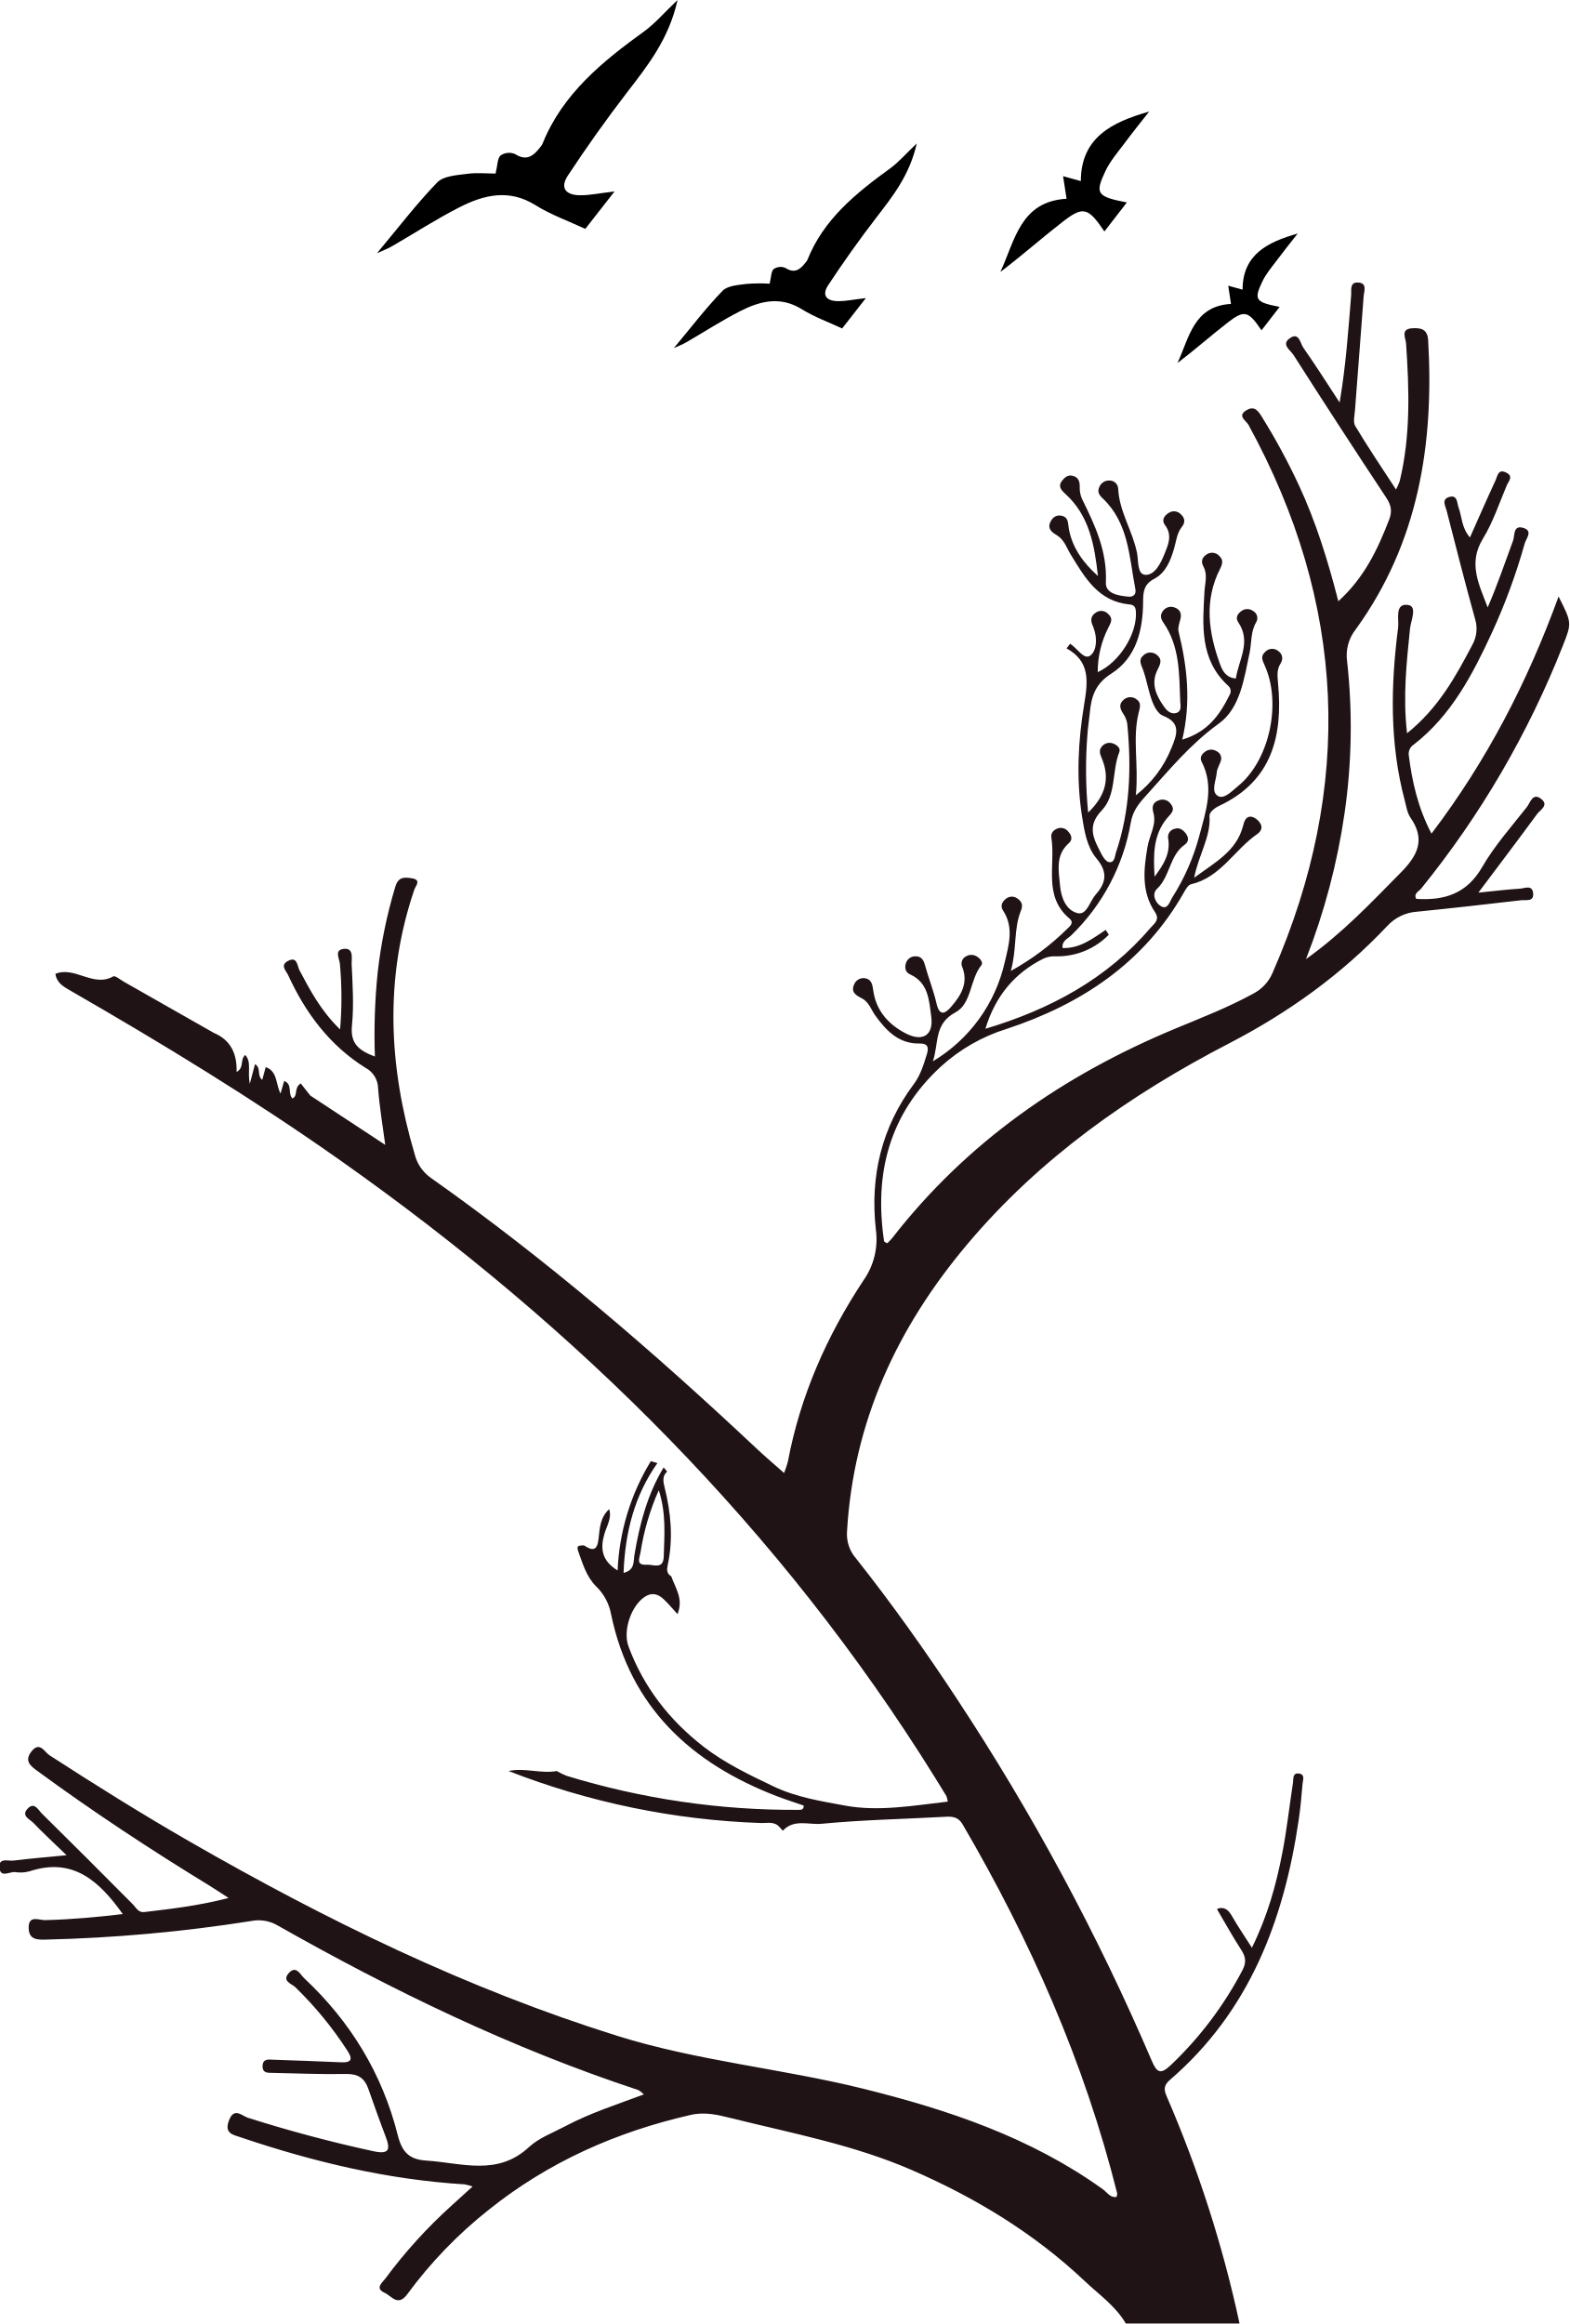
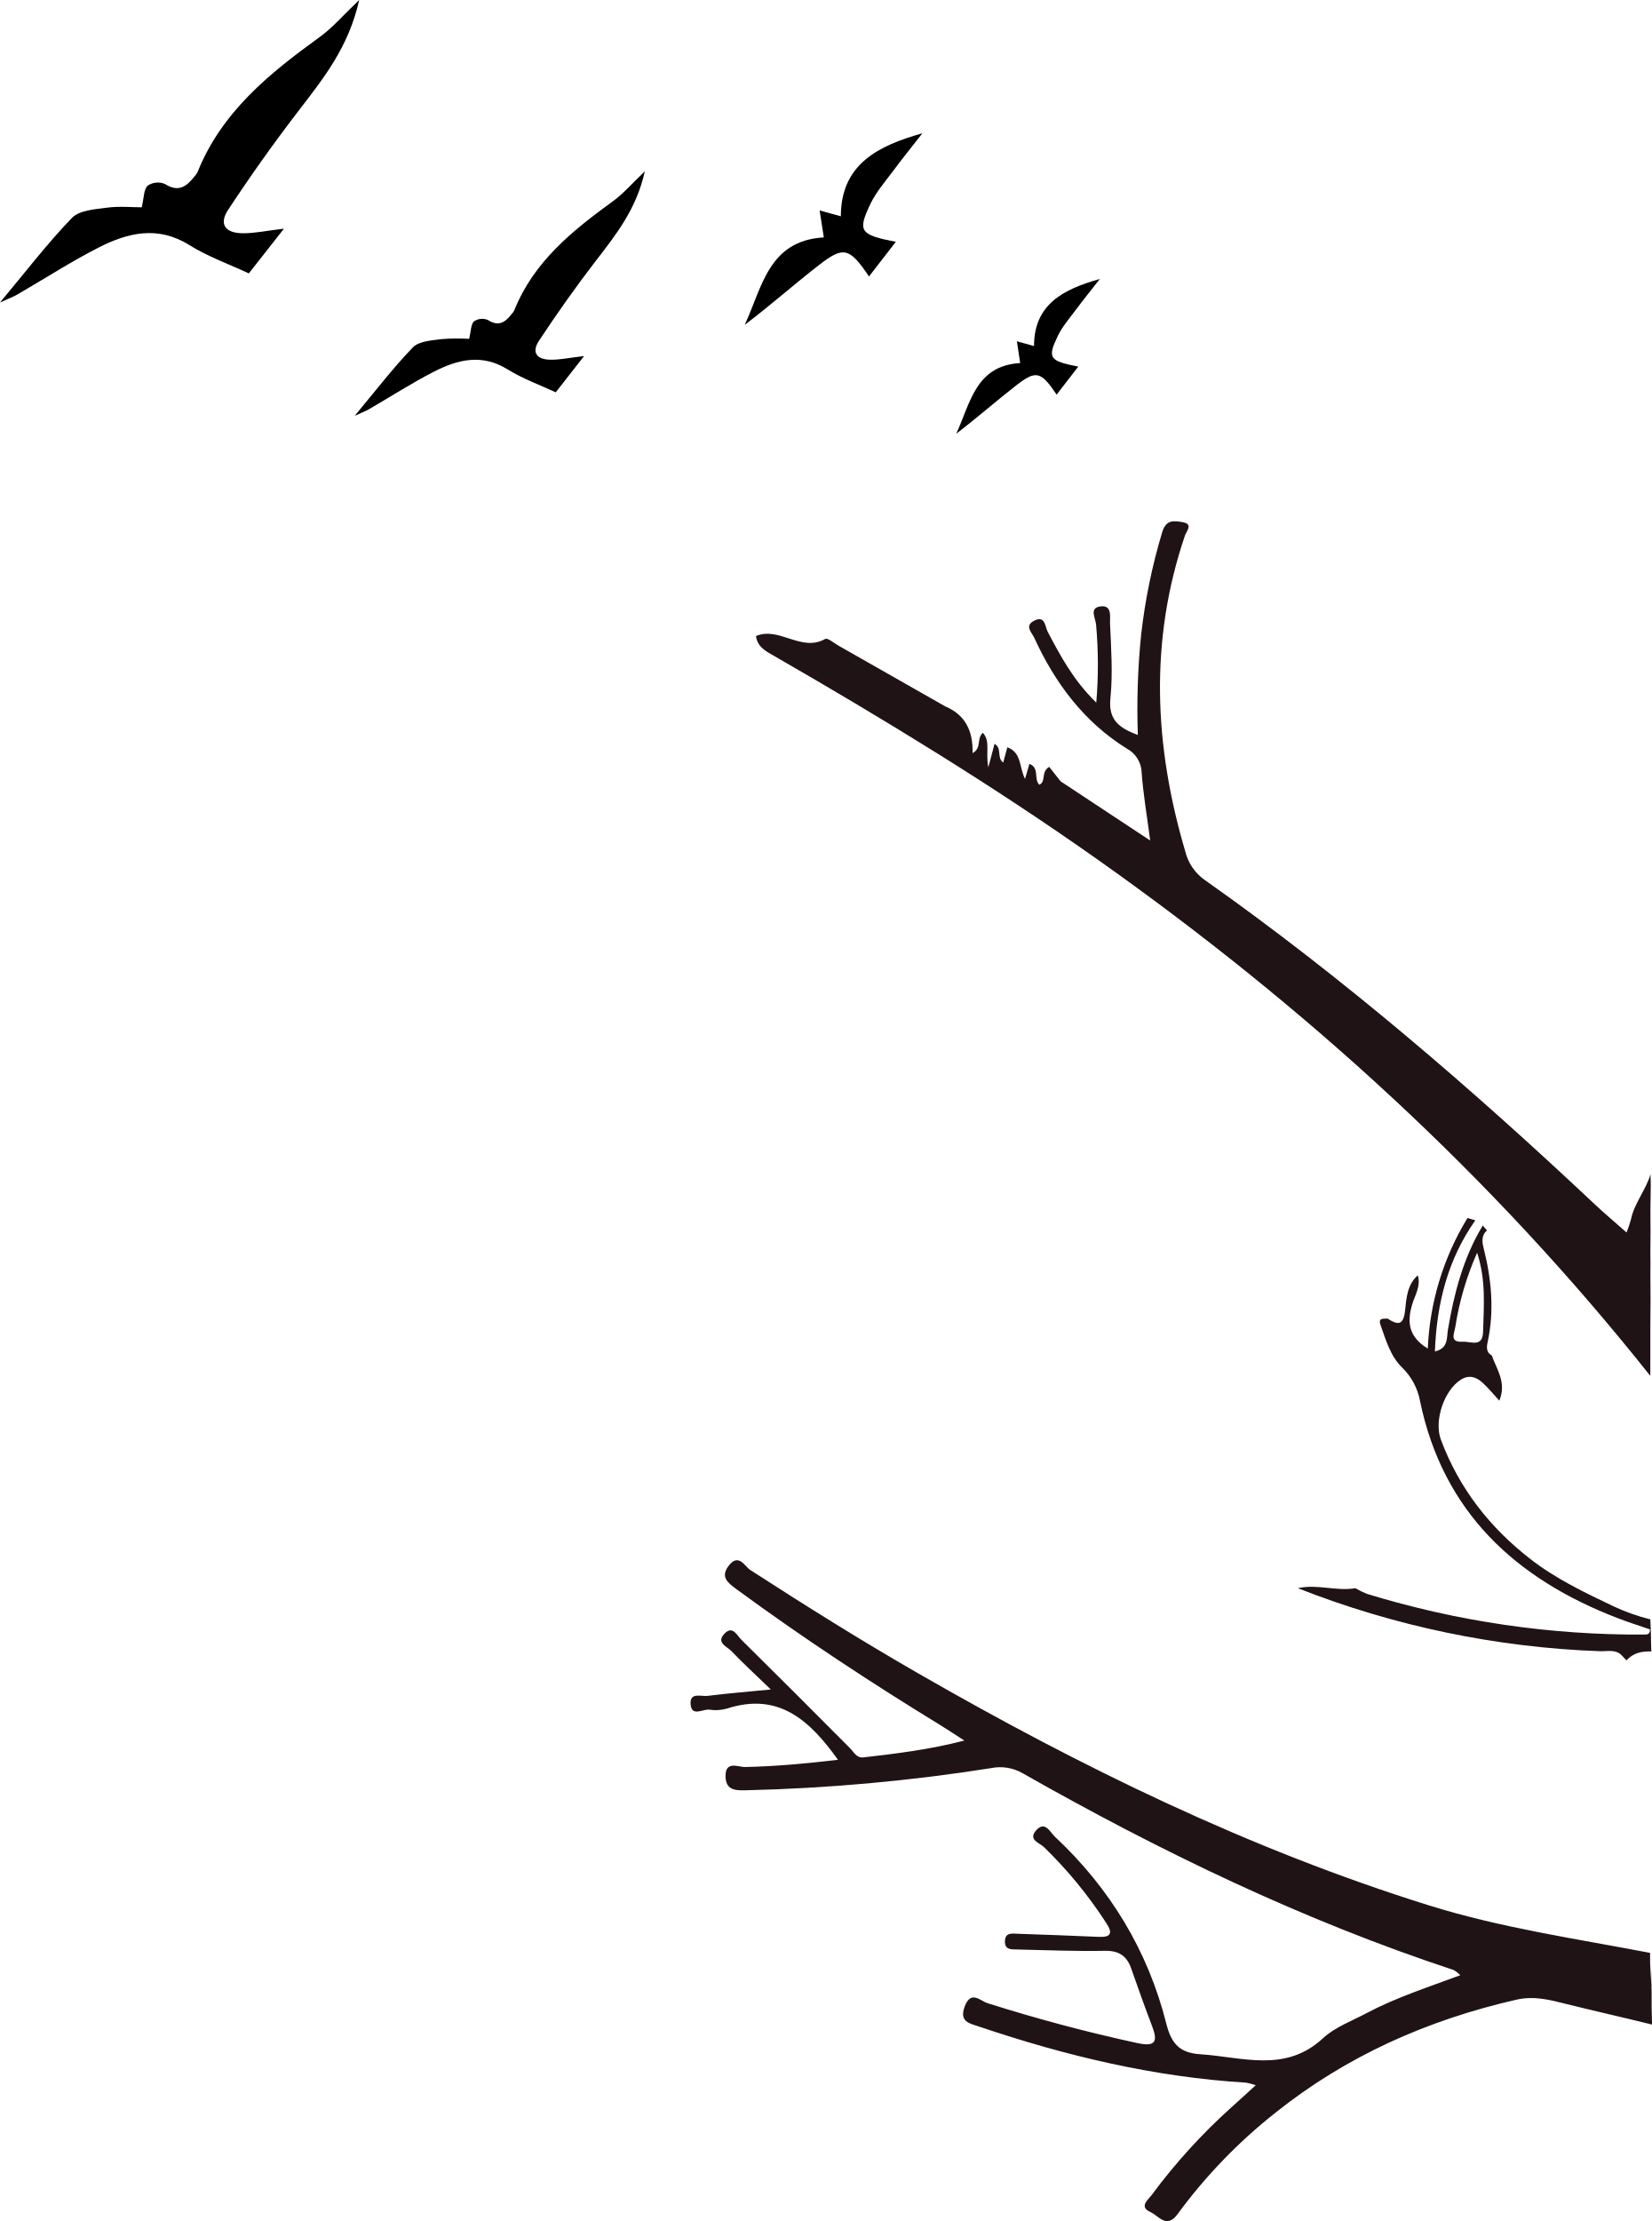
- <svg xmlns="http://www.w3.org/2000/svg" id="Layer_1" data-name="Layer 1" viewBox="0 0 568.83 842.24">
+ <svg xmlns="http://www.w3.org/2000/svg" id="Layer_1" data-name="Layer 1" viewBox="0 0 501.23 673.8">
  <defs>
    <style>.cls-1{fill:#201315;}</style>
  </defs>
-   <path d="M1586.44,2298.16c-3.18,14.21-10.78,23.71-18.26,33.43s-14.72,19.9-21.52,30.23c-2.91,4.41-.82,7.17,4.74,7.1,3.35,0,6.68-.73,12.2-1.38L1553,2381.11c-6-2.81-12.44-5.08-18.07-8.6-9.61-6-18.71-3.73-27.58.79-8.39,4.28-16.33,9.43-24.49,14.15-1.32.77-2.78,1.3-5.37,2.49,7.78-9.31,14.36-17.93,21.85-25.68,2.25-2.32,7-2.6,10.65-3.09s7.56-.11,10.5-0.11c0.72-3,.62-5.43,1.8-6.56a5.49,5.49,0,0,1,5.23-.52c4.23,2.71,6.71.66,9.12-2.44a5,5,0,0,0,.78-1.11c7.3-18.29,21.84-30,37.13-41.06C1578.38,2306.55,1581.58,2302.78,1586.44,2298.16Z" transform="translate(-1340.87 -2298.16)" />
-   <path d="M1757.35,2338.6c-3,3.85-6.1,7.66-9,11.58-2.41,3.22-5.12,6.35-6.82,9.94-3.9,8.22-3.17,9.29,7.75,11.41l-8.14,10.51c-5.91-8.76-7.7-9.26-15.14-3.49-7.61,5.9-14.83,12.32-22.57,18.17,5.3-11.35,7.18-25.55,24-26.53l-1.27-8.18,6.44,1.78C1732.63,2348,1743.9,2342.4,1757.35,2338.6Z" transform="translate(-1340.87 -2298.16)" />
-   <path d="M1673.13,2350.14c-2.57,11.48-8.71,19.16-14.75,27s-11.89,16.08-17.38,24.42c-2.35,3.57-.67,5.79,3.83,5.74,2.7,0,5.4-.59,9.86-1.11l-8.6,11c-4.87-2.27-10-4.11-14.6-6.95-7.76-4.84-15.12-3-22.28.64-6.77,3.46-13.19,7.62-19.78,11.43-1.07.62-2.24,1.05-4.34,2,6.29-7.52,11.6-14.49,17.65-20.75,1.81-1.88,5.63-2.1,8.6-2.5a60.3,60.3,0,0,1,8.48-.09c0.58-2.4.5-4.38,1.45-5.3a4.43,4.43,0,0,1,4.23-.42c3.42,2.19,5.42.54,7.37-2a4,4,0,0,0,.63-0.9c5.89-14.77,17.64-24.2,30-33.17C1666.61,2356.91,1669.2,2353.86,1673.13,2350.14Z" transform="translate(-1340.87 -2298.16)" />
-   <path d="M1811.19,2382.8c-2.44,3.11-4.93,6.19-7.29,9.36-1.94,2.6-4.14,5.13-5.51,8-3.15,6.64-2.56,7.5,6.26,9.22l-6.57,8.49c-4.78-7.07-6.22-7.48-12.23-2.82s-12,9.95-18.23,14.68c4.28-9.17,5.8-20.64,19.4-21.43l-1-6.6,5.2,1.44C1791.22,2390.37,1800.33,2385.87,1811.19,2382.8Z" transform="translate(-1340.87 -2298.16)" />
-   <path class="cls-1" d="M1360.76,2651.16c7.13-3.1,13.82,5,21.13.86,0.72-.41,2.65,1.27,4,2l32.5,18.48c6.12,2.58,8.42,7.57,8.23,14.13,2.86-1.5,1.14-4.45,3.13-6.14,2.36,2.59.76,5.83,1.65,10.47l1.89-7.14c2.41,1.43.55,4.11,2.63,5.7l1.25-4.64c4.33,1.54,3.56,6,5.37,9.59l1.33-4.57c3.16,1.28,1.18,4.52,3,6.34,2.13-.95.38-3.8,3-5.43l3.46,4.39,27.16,17.87c-1-7.47-2.1-14-2.59-20.55a8.49,8.49,0,0,0-4.55-7.36c-13-8.11-21.76-19.89-28.06-33.63-0.7-1.53-3-3.51-.14-5.07,3.51-1.91,3.41,1.73,4.25,3.31,3.89,7.32,7.71,14.64,14.73,21.46a135.53,135.53,0,0,0-.06-23.68c-0.16-2-2.15-5,1.24-5.49,3.79-.56,3,3.28,3,5.24,0.34,7.51.86,15.11,0.12,22.56-0.65,6.55,2.52,9,8.31,11.2a224.45,224.45,0,0,1,1-30.4,176.18,176.18,0,0,1,6.41-31.17c1.14-3.8,3.55-3.42,6.15-3,3.35,0.57,1.18,2.8.76,4-10.9,32-9.37,64,.11,96a14.86,14.86,0,0,0,5.81,8.51c42.08,29.7,81,63.24,118.45,98.46,3,2.8,6.12,5.43,9.62,8.53a38.13,38.13,0,0,0,1.36-4.07c4.49-23.86,14.11-45.65,27.42-65.76a25.84,25.84,0,0,0,4.47-18.47c-2.14-19.19,2.08-37,13.78-52.67,2.45-3.28,3.56-7.1,4.74-10.9,0.7-2.26.4-3.84-2.64-3.78-7.55.15-12.07-4.6-16.09-10.17-1.53-2.12-2.27-4.86-4.83-6.2-2-1-4.12-2.16-2.85-5a3.65,3.65,0,0,1,3.72-2.32c2.8,0.33,2.93,2.52,3.3,4.88,1.11,7.1,5.61,12,11.72,15.15,6.29,3.22,10.15.53,9.22-6.19-0.8-5.84-1-12.18-7.63-15.19-1.72-.78-2-2.25-1.59-3.9a3.52,3.52,0,0,1,3.44-2.66c2.09-.1,3,1.22,3.52,3.2,1.28,4.66,3.11,9.19,4.18,13.89s3.1,3.73,5.24,1.27c3.57-4.1,6.39-8.59,4.11-14.45a2.93,2.93,0,0,1,1.43-3.94,3.69,3.69,0,0,1,3.79.06c1.23,0.7,2.46,2.23,1.68,3.2-4.22,5.23-3.45,13.9-9.41,17.1-7.84,4.2-5.94,11.2-8.16,17.71a56.28,56.28,0,0,0,26.07-36c1.46-6.17,3.37-12.54-.63-18.63-1-1.55-.5-3,0.85-4.1a3.36,3.36,0,0,1,4.29-.31c1.64,1.1,2.18,2.41,1.32,4.51-2.68,6.58-1.39,13.69-3.64,21.78a92.58,92.58,0,0,0,20.36-15.18c1-1,2.72-2.25.88-3.8-9.66-8.14-4.94-19.46-6.56-29.36-0.28-1.71.93-2.91,2.59-3.4a3.42,3.42,0,0,1,3.55,1.26c1.2,1.26,1.65,2.91.26,4.13-5,4.38-3.74,10-3.25,15.43,0.4,4.42,2.19,9,6.44,10,3.3,0.71,4.34-4.32,6.46-6.72,3.76-4.24,4.54-8.09.33-13.1-3.52-4.19-4.44-10-5.3-15.54-2.08-13.52-1.39-27,.82-40.37,1.37-8.27,2.22-15.51-6.38-20.24l1.26-1.66c2.58,1.47,5,6,7.34,4.26s2.6-6.35,1.21-9.94a6.48,6.48,0,0,0-.21-0.63c-1-2-1-3.81,1.18-5.11a3.38,3.38,0,0,1,4.26.58c2,1.71,1,3.21,0,5.19a35.22,35.22,0,0,0-3.75,15.92c8-3.63,14.4-14.13,13.83-22-0.12-1.67-.71-2.38-2.29-2.53-11.31-1.06-16.2-9.72-21.32-18.08-1.49-2.43-2.31-5.33-4.94-6.94-1.78-1.09-3.54-2.26-2.52-4.69,0.73-1.75,2.19-2.9,4.21-2.43,2.52,0.58,2.19,2.66,2.56,4.69,1.26,7,5.31,12.45,10.55,17.14-1.25-11.13-3.08-21.94-11.94-29.88-1.48-1.33-2.52-2.69-1.17-4.51,0.9-1.21,2.12-2.38,3.92-1.94,2.08,0.51,2.63,2,2.59,4a9.92,9.92,0,0,0,.85,4.45c4.73,9.56,9.15,19,8.62,30.26-0.19,4,4.55,4.76,8.11,5.1,1.84,0.17,3-.8,2.56-2.85-2.23-11.56-2.39-23.89-11.87-32.81-1.24-1.17-2-2.37-1.16-4.08a3.7,3.7,0,0,1,3.69-2.34,3.08,3.08,0,0,1,3.13,2.9c0.38,8.38,5.29,15.41,6.85,23.44,0.55,2.85,0,7.68,3,7.83,3.35,0.17,5.49-4,6.85-7.35s3.08-6.94.29-10.65c-1.35-1.78-.38-3.38,1.33-4.44a3.4,3.4,0,0,1,4.29.4c1.57,1.37,1.83,3,.48,4.66-1.87,2.36-2.06,5.31-2.88,8.05-1.29,4.3-3,8.63-7.17,10.8-3.65,1.92-4,4.6-4,8.15-0.05,10.37-2.4,20.39-11.57,26.22-5.78,3.67-7.19,8.27-7.74,14.08-0.25,2.65-.7,5.28-0.87,7.93a160.94,160.94,0,0,0,.26,28.31c6.47-6.21,7.92-12.55,4.94-19.65-0.65-1.55-1.16-2.91,0-4.27a3.58,3.58,0,0,1,4.22-1.06c1.33,0.51,2.66,1.69,2.15,3-2.79,7-1,15.62-6.45,21.28-5.67,5.91-2.59,10.71.1,16,0.57,1.1,1.69,2.58,2.67,2.67,2,0.19,2-2.06,2.41-3.37,5.17-15.19,5.66-30.83,4.15-46.62a8.48,8.48,0,0,0-1.4-3.67c-1.23-1.87-1.87-3.61.14-5.25a3.61,3.61,0,0,1,4.35-.28c2.15,1.31,1.53,3,1,5.14-2.29,9.42.11,18.88-1,29.81a40.8,40.8,0,0,0,12.94-17.21c1.87-4.63,3.68-9-3.1-11.6-1.73-.66-3.14-3.19-3.88-5.17-1.39-3.7-2-7.71-3.32-11.43-0.72-2-1.85-3.66.14-5.33a3.63,3.63,0,0,1,4.89-.09c2,1.59,1.24,3.32.23,5.29-2.57,5-.55,9.44,2.39,13.53,1,1.44,2.55,2.81,4.48,2.15s1.39-2.63,1.33-4.07c-0.4-9.9-.09-20-6.13-28.66-1-1.46-1.23-2.83-.11-4.24a3.57,3.57,0,0,1,4.18-1.23c1.93,0.68,2.65,2.13,2.12,4.22-0.38,1.48-1,3.14-.67,4.5,3.12,12.7,4.6,25.47,1.33,39.18,9.3-2.81,13.6-9,17.11-16.11a2.6,2.6,0,0,0-.58-3.52c-10.28-9.5-9.13-21.87-8.47-34.08,0.17-3.06,1.24-6.09-.42-9.1-1-1.86-.37-3.45,1.46-4.47a3.49,3.49,0,0,1,4.28.66c1.58,1.43,1.26,2.9.33,4.73-5.86,11.49-4.18,23.11,0,34.57,0.8,2.17,2.08,4.92,5.72,5.15,1.06-6.85,5.68-13.31.85-20.4-1.1-1.61-.17-3.08,1.11-4a3.6,3.6,0,0,1,4.38,0,2.91,2.91,0,0,1,1,4.07c-2,3.41-1.58,7.31-2.35,11-2,9.39-3.41,20.11-11.16,25.69-10.46,7.52-18.19,17.07-26.59,26.33-2.66,2.93-4.61,5.53-5.29,9.41a74.46,74.46,0,0,1-21.61,41c-1.25,1.23-3.49,2-3.15,4.6,6.32,0.2,10.88-3.43,15.65-6.58l1.12,1.75a26.09,26.09,0,0,1-19.11,7.84,9.52,9.52,0,0,0-4.5.78c-10.43,5.18-17.48,13.5-21.12,25.47,23.38-7,44-18,59.91-36.65,1.3-1.52,3.43-2.82,1.55-5.63-5-7.4-4.1-15.52-2.69-23.76,0.7-4.09,3.33-7.92,2.12-12.24-0.69-2.45-.07-3.91,2.23-4.62a3.63,3.63,0,0,1,4.1,1.47c1.71,2.21.07,3.43-1.28,5-5.29,6.25-5.05,13.75-4.62,21.29,3.11-4.13,5.84-8.3,4.93-13.77a3,3,0,0,1,2.31-3.55c1.75-.61,3,0.34,4,1.58,1.15,1.4,1.24,3.07-.25,4.11-5.64,3.93-5.3,11.52-10.11,16.06-2.06,1.94-.55,5.17,1.48,6.32,2.43,1.38,3.13-1.75,4.06-3.22a79.77,79.77,0,0,0,9.82-22.43c2.35-8.85,5.5-17.7.79-26.79-0.73-1.42,0-2.62,1.12-3.47a3.65,3.65,0,0,1,4.35-.28,2.86,2.86,0,0,1,1.56,3.33c-0.42,1.48-1.43,2.88-1.53,4.35-0.2,2.93-2.26,6.91.42,8.53,2.22,1.34,5.12-1.81,7.3-3.59,11.33-9.21,15.92-30,9.61-43.82-0.82-1.8-1.48-3.22.13-4.73a3.51,3.51,0,0,1,4.83-.41c1.68,1.24,1.84,3,.75,4.7-1.4,2.24-1,4.59-.82,7.06,1.78,19-2.16,35.39-21.34,44.37-1.72.8-3.6,2.34-3.51,3.71,0.51,7.52-3.85,13.77-5.57,22.35,7.81-5.73,15.26-9.64,17.69-18.63,0.43-1.58.88-3.83,3.23-3.47a5.31,5.31,0,0,1,3,2.29c1,1.5.38,3-1.08,4-8.27,5.69-13.25,15.71-24,18.18-1,.23-1.89,1.8-2.52,2.92-14.46,25.55-37.23,40.56-64.27,49.48a63.3,63.3,0,0,0-23.8,13.62c-18.78,17.29-24.28,38.85-20.61,63.4a2.9,2.9,0,0,0,1.17.65,24.73,24.73,0,0,0,1.75-1.85c27.08-34.82,62-59,102.42-75.84,9.61-4,19.31-7.73,28.46-12.76a15.13,15.13,0,0,0,7-7.56q44.45-101.48-8.77-198.61c-0.81-1.47-4.24-3.2-.66-5.29,3-1.75,4.33.46,5.68,2.65a234.38,234.38,0,0,1,13.26,24.52c6.14,13.24,10.49,27.1,14.31,42.09,9.44-8.56,14.26-18.82,18.41-29.56,1.16-3,.78-5.2-1-7.91q-17.05-25.76-33.67-51.81c-1.12-1.74-4.53-3.76-1.38-6,3.41-2.47,3.82,1.76,4.92,3.33,4.57,6.52,8.82,13.26,13.19,19.92,2.28-13.36,3.15-26.16,4.19-38.94,0.14-1.69-.64-4.63,2.37-4.55,3.64,0.1,2.27,3.17,2.14,5.09-1,13.7-2.1,27.39-3.12,41.08-0.15,2-.78,4.4.09,5.85,4.56,7.6,9.53,15,14.77,23a25.24,25.24,0,0,0,1.33-3c4-16.47,3.44-33.15,2.32-49.87-0.13-2-2.15-5.29,2.16-5.56,3-.19,5.6.12,5.84,4.36,2.18,37.68-3.53,73.38-26.24,104.75a15.13,15.13,0,0,0-3.14,11.52,217.73,217.73,0,0,1-.9,55,239.4,239.4,0,0,1-14,53c13.59-9.73,23.83-20.72,34.39-31.4,6.09-6.16,9-11.93,3.5-19.85-1.21-1.74-1.53-4.13-2.1-6.27-5.52-20.7-5.1-41.68-2.39-62.67,0.37-2.9-1.38-8.83,3.53-8.18,3.59,0.47,1.06,5.67.76,8.69-1.22,12.23-2.61,24.44-1.06,37.82,11.3-9.06,17.56-20.42,23.64-32a11.93,11.93,0,0,0,1-9.47c-3.63-13-6.93-26.1-10.29-39.18-0.45-1.76-2-4.17,1-5s2.74,2.27,3.34,3.89c1.23,3.31,1,7.19,4.1,10.8,3.3-7.4,6.19-14.06,9.26-20.64,0.72-1.54.9-4.44,4-2.81,2.6,1.37.72,3.08,0.13,4.48-2.76,6.52-5,13.41-8.66,19.38-5.56,9-1.38,16.7,1.7,24.94,3.49-8,6.2-16.12,9.19-24.16,0.69-1.87-.07-5.9,3.86-4.62,3.42,1.11.88,3.84,0.38,5.59a219,219,0,0,1-11.9,32.38c-7,15.12-14.66,29.89-28.23,40.46a4,4,0,0,0-1.9,3.92c1.23,9.63,3.31,19,8.23,28.41,20.14-26.52,34.81-55,46.07-85.94,4.81,9.55,4.84,9.56,1.52,17.91a334.38,334.38,0,0,1-51.37,88c-0.83,1-2.76,1.74-1.76,3.68,10.14,0.65,18.28-1.78,23.87-11.46,4.51-7.81,10.65-14.69,16.25-21.83,1.24-1.58,2.13-5.47,5.31-2.83,2.69,2.25-.52,3.89-1.63,5.4-6.75,9.22-13.66,18.33-21.26,28.46,5.93-.59,10.5-1.16,15.08-1.44,1.71-.1,4.47-1.53,4.77,1.67s-2.61,2.32-4.36,2.53c-12.51,1.45-25,2.88-37.55,4.13a16.2,16.2,0,0,0-11,5.23c-16.55,17.58-35.85,31.41-57.33,42.53-35.87,18.59-68.56,41.56-94.82,72.75-25.38,30.13-41.3,64.26-43.61,104.11a13.26,13.26,0,0,0,3.18,9.67c12.93,16.33,25,33.3,36.45,50.7a834,834,0,0,1,70.79,131.41c1.92,4.51,3.27,5.09,7,1.55a131.6,131.6,0,0,0,25.89-34.32c1.44-2.71,1.24-4.77-.39-7.29-3.12-4.81-5.89-9.84-8.81-14.78l0.35-.31c2.67-.68,3.94.83,5.15,2.93,2.05,3.57,4.38,7,7.13,11.3,5.7-11.58,8.79-22.81,11-34.24,1.66-8.45,2.56-17,3.89-25.56,0.21-1.34-.25-3.63,2.13-3.33s1.45,2.4,1.33,3.77c-0.36,4.41-.76,8.82-1.41,13.19-5.38,36.41-17.91,69.33-46.69,94.11-2.46,2.12-2.08,3.8-1,6.25a439,439,0,0,1,26.27,82h-41.22c-3.7-6.33-9.74-10.5-14.89-15.37-18.37-17.35-39.69-30.28-62.85-40.32-20.88-9.05-43.11-13.23-65-18.66-4.94-1.22-9.65-2.45-14.92-1.25-27,6.16-51.62,17.07-73.29,34.43a158.91,158.91,0,0,0-29.44,30.52c-3.44,4.72-5.72.66-8.25-.48-3.64-1.64-.83-3.69.27-5.16a178.77,178.77,0,0,1,24.08-26.52c2.37-2.11,4.7-4.26,7.55-6.85a21.75,21.75,0,0,0-2.93-.77c-27.83-1.7-54.67-8.11-81-17-3-1-6.14-1.45-4.39-6.13,1.87-5,4.71-1.67,6.89-1q22.48,7.14,45.52,12.13c5.67,1.23,6.18-.62,4.42-5.23-2.21-5.78-4.27-11.62-6.33-17.46-1.34-3.82-3.75-5.38-8-5.31-8.85.16-17.72-.2-26.58-0.4-1.72,0-3.83.17-3.72-2.54s2.2-2.29,3.91-2.23c8.19,0.28,16.38.57,24.56,0.94,3.74,0.17,4.29-1.12,2.3-4.16a131.13,131.13,0,0,0-18.92-23.07c-1.32-1.27-4.87-2.17-2.45-5,2.72-3.18,4.3.48,5.72,1.8,16.75,15.67,28.29,34.63,33.87,56.83,1.58,6.28,4.27,8.83,10.37,9.22,12.71,0.82,25.72,5.74,37.16-4.87,3.63-3.37,8.7-5.21,13.2-7.6,8.95-4.75,18.61-7.84,28.46-11.52a9.27,9.27,0,0,0-2-1.57c-45.82-15.11-89-36-130.88-59.74a13.65,13.65,0,0,0-9.51-1.51,561.85,561.85,0,0,1-74.7,6.73c-3.4.09-5.79-.35-5.87-4.23-0.1-4.84,3.8-2.79,5.84-2.84,9.42-.22,18.75-1.07,28.28-2.19-8.58-12-18.05-20.66-33.75-15.52a12.42,12.42,0,0,1-5.28.31c-2-.26-5.5,2.37-5.7-1.85-0.17-3.49,3.25-2.09,5.12-2.33,6-.75,11.93-1.23,19.23-1.94-4.74-4.59-8.48-8-12-11.69-1.3-1.36-4.58-2.54-2.13-5.18s3.87,0.49,5.21,1.8q16.56,16.33,32.93,32.86c1.23,1.24,2,3.06,4.13,2.81,9.89-1.17,19.8-2.31,30.59-5.11-3.13-2-5.13-3.36-7.18-4.61-21.17-12.94-41.88-26.58-61.9-41.25-2.79-2-5.12-3.81-2.31-7.32,2.95-3.69,4.75.36,6.43,1.44,16.73,10.83,33.62,21.39,50.9,31.33,49.44,28.43,100.44,53.36,155.07,70.43,29.08,9.08,59.45,11.8,88.87,19.08,30.89,7.65,60.82,17.66,87,36.49,1.5,1.08,2.57,3.09,4.9,2.79a3.54,3.54,0,0,0,.26-1.33c-11.87-47.4-31.41-91.59-56-133.69-1.51-2.59-3.44-2.93-6.07-2.79-15,.83-30.12,1.11-45.1,2.55-4.59.44-10-1.86-14,2.51l-1.19-1.29c-1.89-2.23-4.55-1.41-6.83-1.5A277.39,277.39,0,0,1,1525.2,2940c5.82-1.3,11.64,1.05,17.46,0a25,25,0,0,0,3.55,1.73,281.31,281.31,0,0,0,84.23,12.34c0.88,0,1.76-.07,1.71-1.56-3.21-1.12-6.55-2.17-9.81-3.42-31-11.95-53-32.18-60-65.92a18.74,18.74,0,0,0-5.4-10.08c-3.51-3.45-4.92-8.3-6.55-12.88-0.83-2.32.92-1.84,2.13-2,3,2,4.8,2.14,5.29-2.42,0.4-3.73.62-7.85,3.86-10.7,1,3.23-.86,6-1.7,8.83-1.64,5.5-1,9.86,4.74,13.39a82.59,82.59,0,0,1,12.05-39.62l2.37,0.71c-8.37,11.87-11.72,25.22-12.26,39.79,4.14-1,3.53-4.08,3.94-6.54,1.87-11.11,4.68-21.91,10.58-31.68l1.29,1.5c-1.81,1.55-1.46,3.58-1,5.46,2.37,9.42,3.26,18.88,1.18,28.48-0.34,1.55-.39,3.06,1.28,4,1.46,4.22,4.55,8.14,2.28,13.71-1.88-2-3.37-3.89-5.11-5.48-1.92-1.75-4.08-2.47-6.62-.86-5.05,3.2-8.2,12.38-6,18.15,5.49,14.72,14.78,26.6,27.11,36.19,7.74,6,16.5,10.19,25.32,14.4,8.29,4,17.34,5.39,26,7,12.14,2.25,24.78,0,37.26-1.44a10,10,0,0,0-.5-2c-1.37-2.28-2.77-4.53-4.17-6.78-55.92-89.92-129.4-162.88-215.58-223.66-31.5-22.22-64.35-42.23-97.72-61.45-2.55-1.47-5-2.81-5.45-6.09ZM1573,2860.85c-0.35,2-1.79,4.62,2.25,4.38,2.5-.14,6.07,1.9,6.19-3.09,0.19-7.69.95-15.41-1.81-23.91A88.75,88.75,0,0,0,1573,2860.85Z" transform="translate(-1340.87 -2298.16)" />
+   <path d="M1528.16,249.78c-3.18,14.21-10.78,23.71-18.26,33.43s-14.72,19.9-21.52,30.23c-2.91,4.41-.82,7.17,4.74,7.1,3.35,0,6.68-.73,12.2-1.38l-10.65,13.56c-6-2.81-12.44-5.08-18.07-8.6-9.61-6-18.71-3.73-27.58.79-8.39,4.28-16.33,9.43-24.49,14.15-1.32.77-2.78,1.3-5.37,2.49,7.78-9.31,14.36-17.93,21.85-25.68,2.25-2.32,7-2.6,10.65-3.09s7.56-.11,10.5-0.11c0.72-3,.62-5.43,1.8-6.56a5.49,5.49,0,0,1,5.23-.52c4.23,2.71,6.71.66,9.12-2.44a5,5,0,0,0,.78-1.11c7.3-18.29,21.84-30,37.13-41.06C1520.1,258.17,1523.3,254.39,1528.16,249.78Z" transform="translate(-1419.16 -249.78)" />
+   <path d="M1699.07,290.21c-3,3.85-6.1,7.66-9,11.58-2.41,3.22-5.12,6.35-6.82,9.94-3.9,8.22-3.17,9.29,7.75,11.41l-8.14,10.51c-5.91-8.76-7.7-9.26-15.14-3.49-7.61,5.9-14.83,12.32-22.57,18.17,5.3-11.35,7.18-25.55,24-26.53l-1.27-8.18,6.44,1.78C1674.35,299.59,1685.62,294,1699.07,290.21Z" transform="translate(-1419.16 -249.78)" />
+   <path d="M1614.84,301.75c-2.57,11.48-8.71,19.16-14.75,27s-11.89,16.08-17.38,24.42c-2.35,3.57-.67,5.79,3.83,5.74,2.7,0,5.4-.59,9.86-1.11l-8.6,11c-4.87-2.27-10-4.11-14.6-6.95-7.76-4.84-15.12-3-22.28.64-6.77,3.46-13.19,7.62-19.78,11.43-1.07.62-2.24,1.05-4.34,2,6.29-7.52,11.6-14.49,17.65-20.75,1.81-1.88,5.63-2.1,8.6-2.5a60.3,60.3,0,0,1,8.48-.09c0.58-2.4.5-4.38,1.45-5.3a4.43,4.43,0,0,1,4.23-.42c3.42,2.19,5.42.54,7.37-2a4,4,0,0,0,.63-0.9c5.89-14.77,17.64-24.2,30-33.17C1608.33,308.53,1610.92,305.48,1614.84,301.75Z" transform="translate(-1419.16 -249.78)" />
+   <path d="M1752.91,334.42c-2.44,3.11-4.93,6.19-7.29,9.36-1.94,2.6-4.14,5.13-5.51,8-3.15,6.64-2.56,7.5,6.26,9.22l-6.57,8.49c-4.78-7.07-6.22-7.48-12.23-2.82s-12,9.95-18.23,14.68c4.28-9.17,5.8-20.64,19.4-21.43l-1-6.6,5.2,1.44C1732.94,342,1742,337.48,1752.91,334.42Z" transform="translate(-1419.16 -249.78)" />
+   <path class="cls-1" d="M1920.14,745.32c-0.08-1.42-.14-2.84-0.18-4.26a61.84,61.84,0,0,1-11.13-3.94c-8.82-4.21-17.58-8.38-25.32-14.4-12.33-9.59-21.62-21.47-27.11-36.19-2.15-5.77,1-14.94,6-18.15,2.55-1.61,4.7-.89,6.63.86,1.74,1.58,3.23,3.44,5.11,5.48,2.27-5.57-.82-9.49-2.28-13.71-1.68-.92-1.62-2.43-1.28-4,2.08-9.6,1.19-19.06-1.18-28.48-0.47-1.87-.82-3.91,1-5.46l-1.29-1.5c-5.9,9.77-8.71,20.56-10.58,31.68-0.41,2.46.2,5.52-3.94,6.54,0.54-14.57,3.9-27.92,12.26-39.79l-2.37-.71a82.59,82.59,0,0,0-12.05,39.62c-5.76-3.53-6.38-7.89-4.74-13.39,0.84-2.81,2.7-5.6,1.7-8.83-3.24,2.85-3.46,7-3.86,10.7-0.49,4.56-2.24,4.42-5.29,2.42-1.2.11-3-.37-2.13,2,1.63,4.59,3,9.43,6.55,12.88a18.74,18.74,0,0,1,5.4,10.08c7,33.75,29,54,60,65.92,3.26,1.26,6.6,2.31,9.81,3.42,0,1.48-.83,1.56-1.71,1.56A281.31,281.31,0,0,1,1834,733.33a25,25,0,0,1-3.55-1.73c-5.82,1-11.64-1.34-17.46,0a277.39,277.39,0,0,0,91.69,19.12c2.28,0.09,4.95-.73,6.83,1.5l1.19,1.29c2.2-2.41,4.86-2.79,7.56-2.72C1920.18,748.94,1920.15,747.13,1920.14,745.32Zm-59.37-92.88a88.75,88.75,0,0,1,6.63-22.61c2.76,8.51,2,16.23,1.81,23.91-0.12,5-3.69,2.94-6.19,3.09C1859,657.06,1860.42,654.44,1860.76,652.44Z" transform="translate(-1419.16 -249.78)" />
+   <path class="cls-1" d="M1920.35,853.83c-0.09-2.91-.36-5.8-0.46-8.71,0-1,0-2,0-2.88-22.45-4.31-45.14-7.55-67.08-14.4-54.63-17.06-105.64-42-155.07-70.43-17.28-9.94-34.17-20.5-50.9-31.33-1.68-1.08-3.48-5.13-6.43-1.44-2.8,3.51-.48,5.27,2.31,7.32,20,14.67,40.73,28.31,61.9,41.25,2.05,1.25,4,2.6,7.18,4.61-10.79,2.81-20.69,3.95-30.59,5.11-2.12.25-2.9-1.57-4.13-2.81q-16.39-16.51-32.93-32.86c-1.34-1.32-2.68-4.53-5.21-1.8s0.84,3.83,2.13,5.18c3.5,3.67,7.24,7.1,12,11.69-7.29.71-13.28,1.19-19.23,1.94-1.88.24-5.29-1.16-5.12,2.33,0.2,4.22,3.69,1.59,5.7,1.85a12.42,12.42,0,0,0,5.28-.31c15.7-5.13,25.17,3.53,33.75,15.52-9.53,1.12-18.86,2-28.28,2.19-2,0-5.94-2-5.84,2.84,0.08,3.88,2.47,4.32,5.87,4.23a561.86,561.86,0,0,0,74.7-6.73,13.65,13.65,0,0,1,9.51,1.51c41.86,23.77,85.06,44.63,130.88,59.74a9.27,9.27,0,0,1,2,1.57c-9.86,3.68-19.52,6.77-28.46,11.52-4.49,2.39-9.57,4.23-13.2,7.6-11.44,10.61-24.45,5.69-37.16,4.87-6.1-.39-8.79-2.94-10.37-9.22-5.58-22.2-17.12-41.17-33.87-56.83-1.41-1.32-3-5-5.72-1.8-2.41,2.82,1.13,3.72,2.45,5a131.14,131.14,0,0,1,18.92,23.07c2,3,1.44,4.33-2.3,4.16-8.19-.37-16.37-0.66-24.56-0.94-1.71-.06-3.81-0.48-3.91,2.23s2,2.5,3.72,2.54c8.86,0.2,17.72.57,26.58,0.4,4.23-.08,6.64,1.48,8,5.31,2.05,5.84,4.11,11.68,6.33,17.46,1.77,4.61,1.25,6.46-4.42,5.23q-23.06-5-45.52-12.13c-2.18-.69-5-4-6.89,1-1.75,4.69,1.42,5.13,4.39,6.13,26.32,8.89,53.16,15.31,81,17a21.74,21.74,0,0,1,2.93.77c-2.85,2.59-5.18,4.74-7.55,6.85a178.78,178.78,0,0,0-24.08,26.52c-1.1,1.47-3.91,3.52-.27,5.16,2.53,1.14,4.82,5.2,8.25.48a158.91,158.91,0,0,1,29.44-30.52c21.68-17.36,46.34-28.27,73.29-34.43,5.27-1.21,10,0,14.92,1.25,8.73,2.16,17.51,4.14,26.25,6.3Q1920.29,858.88,1920.35,853.83Z" transform="translate(-1419.16 -249.78)" />
+   <path class="cls-1" d="M1920.38,852c0-2-.05-4-0.06-6q0,3.5,0,7C1920.36,852.66,1920.38,852.31,1920.38,852Z" transform="translate(-1419.16 -249.78)" />
+   <path class="cls-1" d="M1920,647.57c0.09-4.93-.08-9.65,0-14.59-0.09-4.28.09-8.5,0-12.75-0.11-5.36.25-9.7,0-14.18-1.24,4.42-5,9-5.89,13.57a38.14,38.14,0,0,1-1.36,4.07c-3.5-3.1-6.64-5.73-9.62-8.53-37.48-35.23-76.37-68.77-118.45-98.46a14.86,14.86,0,0,1-5.81-8.51c-9.48-32-11-64-.11-96,0.42-1.23,2.6-3.45-.76-4-2.61-.45-5-0.83-6.15,3a176.19,176.19,0,0,0-6.41,31.17,224.46,224.46,0,0,0-1,30.4c-5.79-2.17-9-4.65-8.31-11.2,0.74-7.45.22-15-.12-22.56-0.09-2,.75-5.8-3-5.24-3.39.5-1.41,3.54-1.24,5.49a135.52,135.52,0,0,1,.06,23.68c-7-6.82-10.85-14.14-14.73-21.46-0.84-1.57-.73-5.22-4.25-3.31-2.85,1.55-.56,3.54.14,5.07,6.3,13.74,15.05,25.52,28.06,33.63a8.49,8.49,0,0,1,4.55,7.36c0.49,6.56,1.61,13.08,2.59,20.55L1741,486.81l-3.46-4.39c-2.61,1.63-.85,4.49-3,5.43-1.79-1.82.19-5.06-3-6.34l-1.33,4.57c-1.81-3.61-1-8-5.37-9.59l-1.25,4.64c-2.08-1.59-.22-4.26-2.63-5.7l-1.89,7.14c-0.89-4.64.71-7.88-1.65-10.47-2,1.7-.26,4.65-3.13,6.14,0.18-6.55-2.11-11.55-8.23-14.13l-32.5-18.48c-1.34-.76-3.26-2.44-4-2-7.28,4.1-13.95-3.89-21-.89,0.44,3.25,2.91,4.59,5.45,6,33.37,19.21,66.22,39.23,97.72,61.45,63.79,45,120.32,96.68,168.22,157C1920,664.89,1919.92,651.91,1920,647.57Z" transform="translate(-1419.16 -249.78)" />
</svg>
